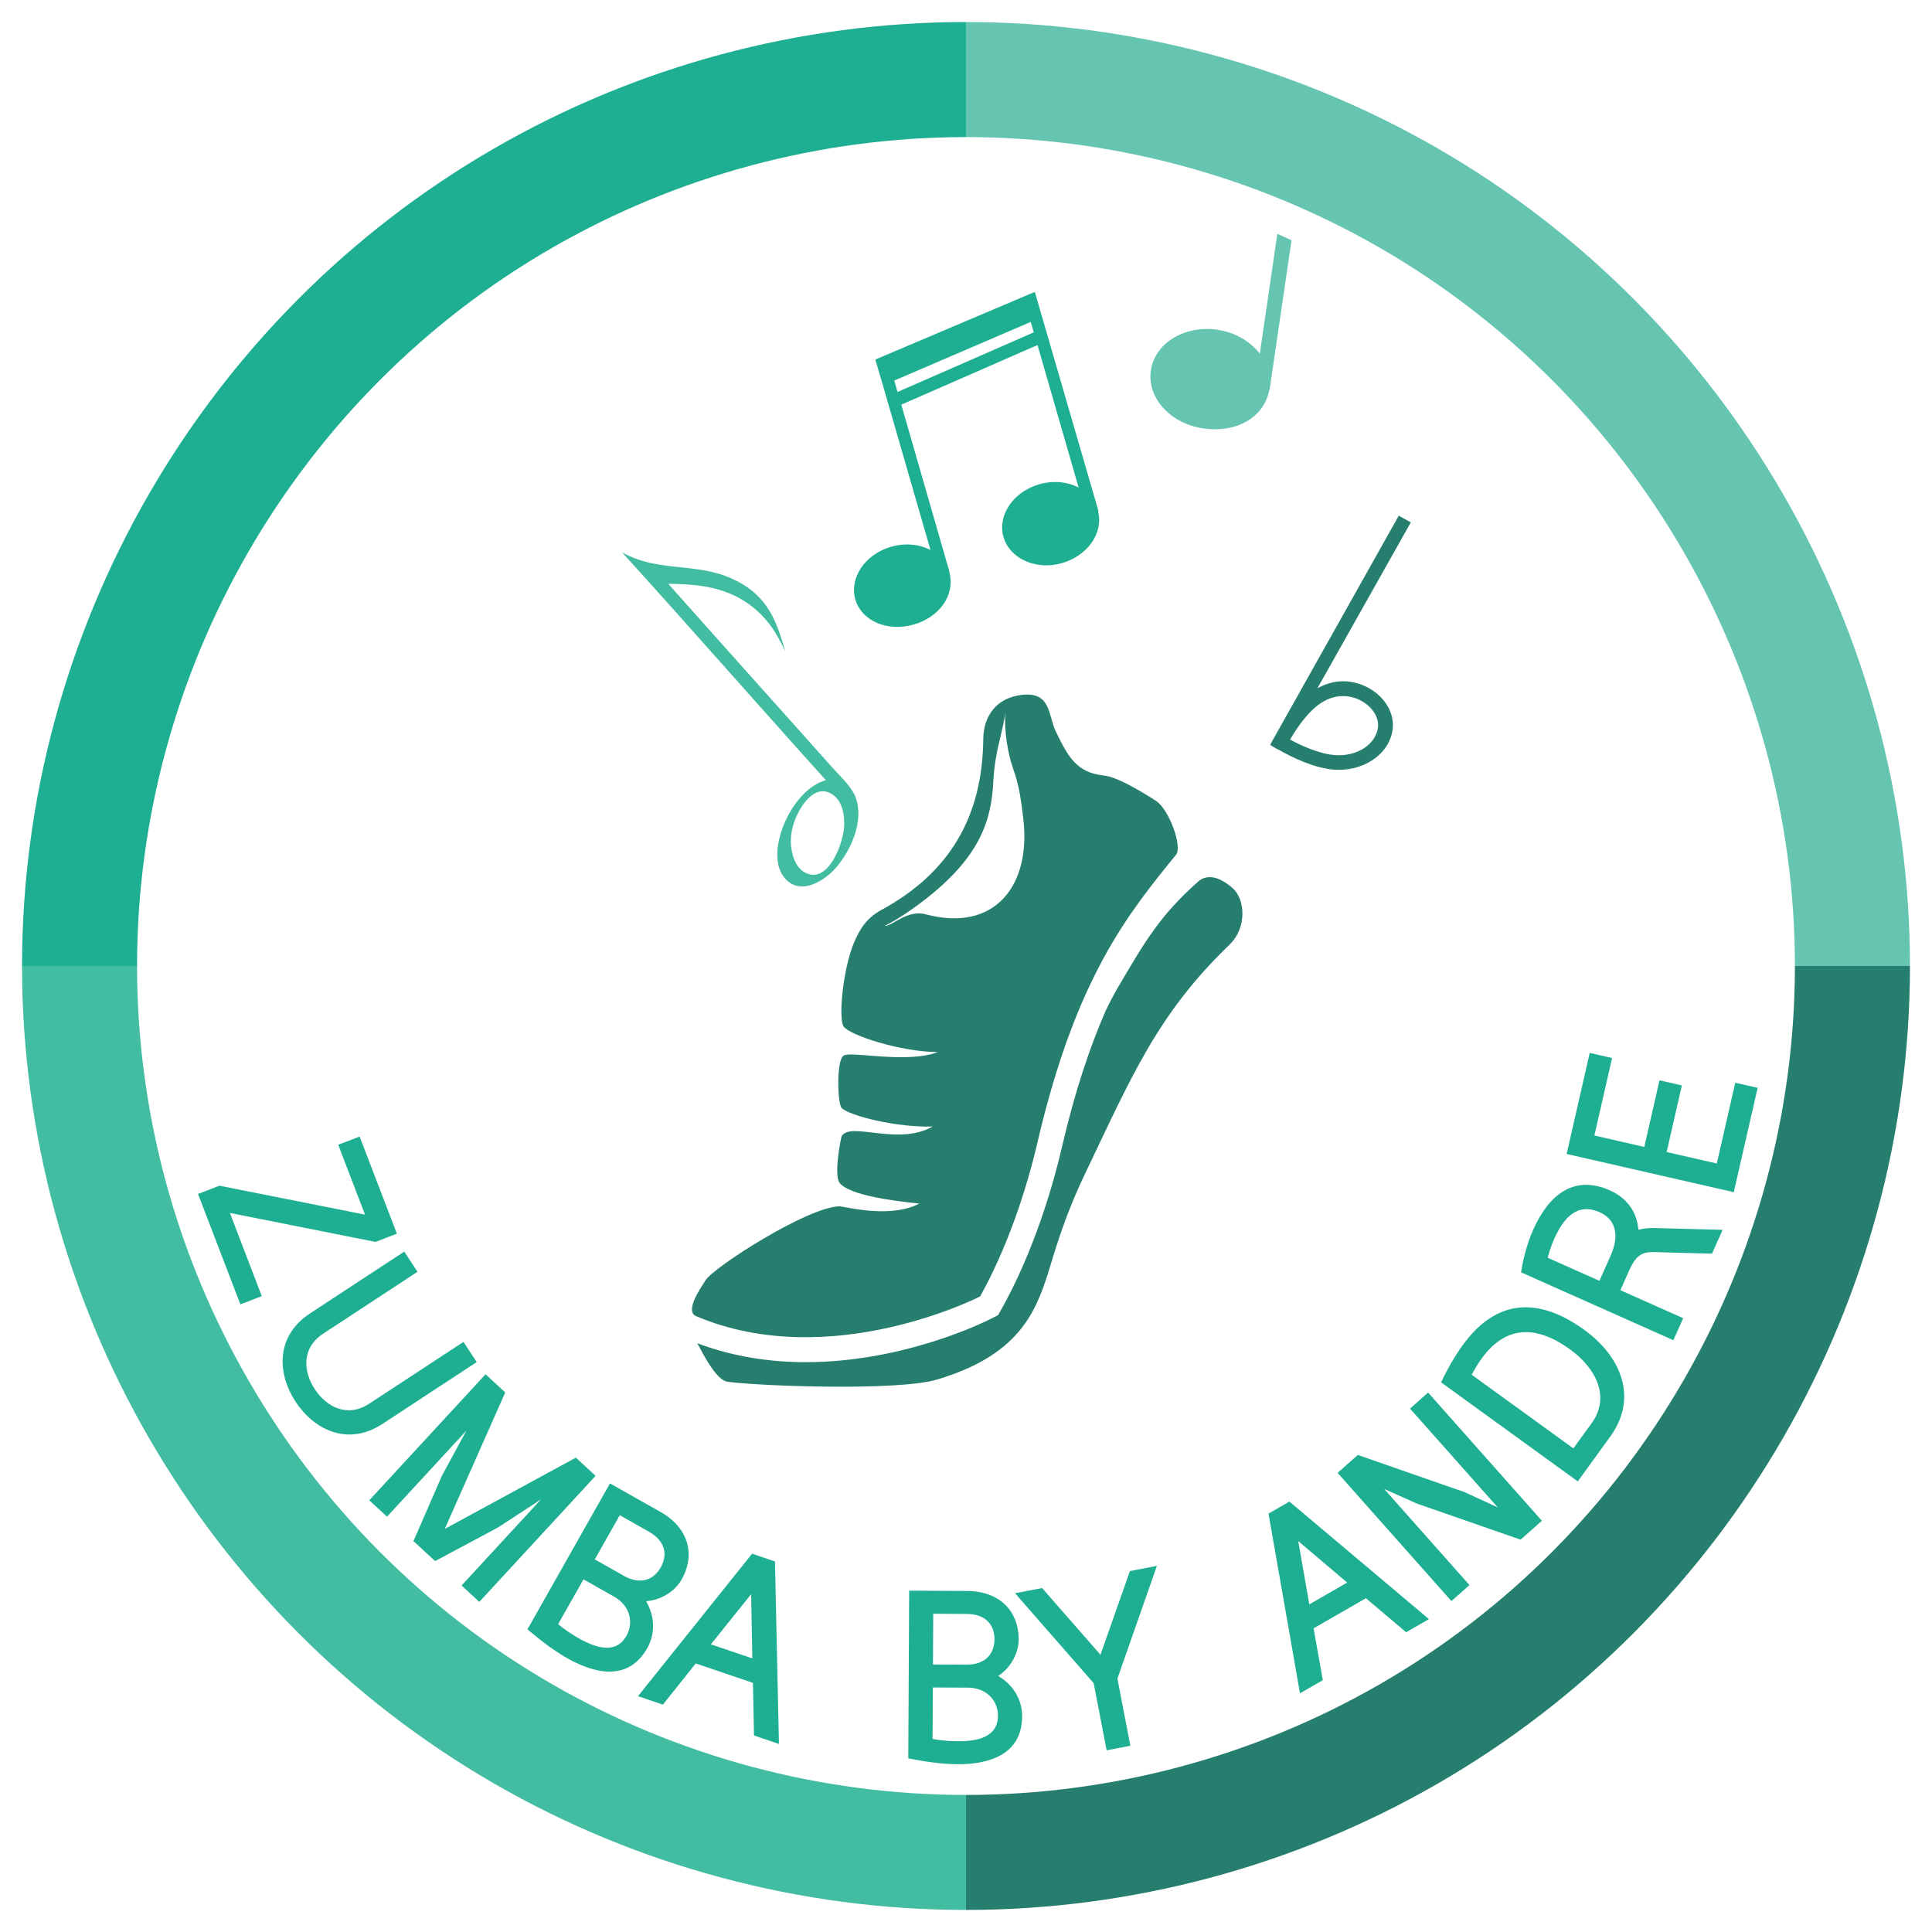
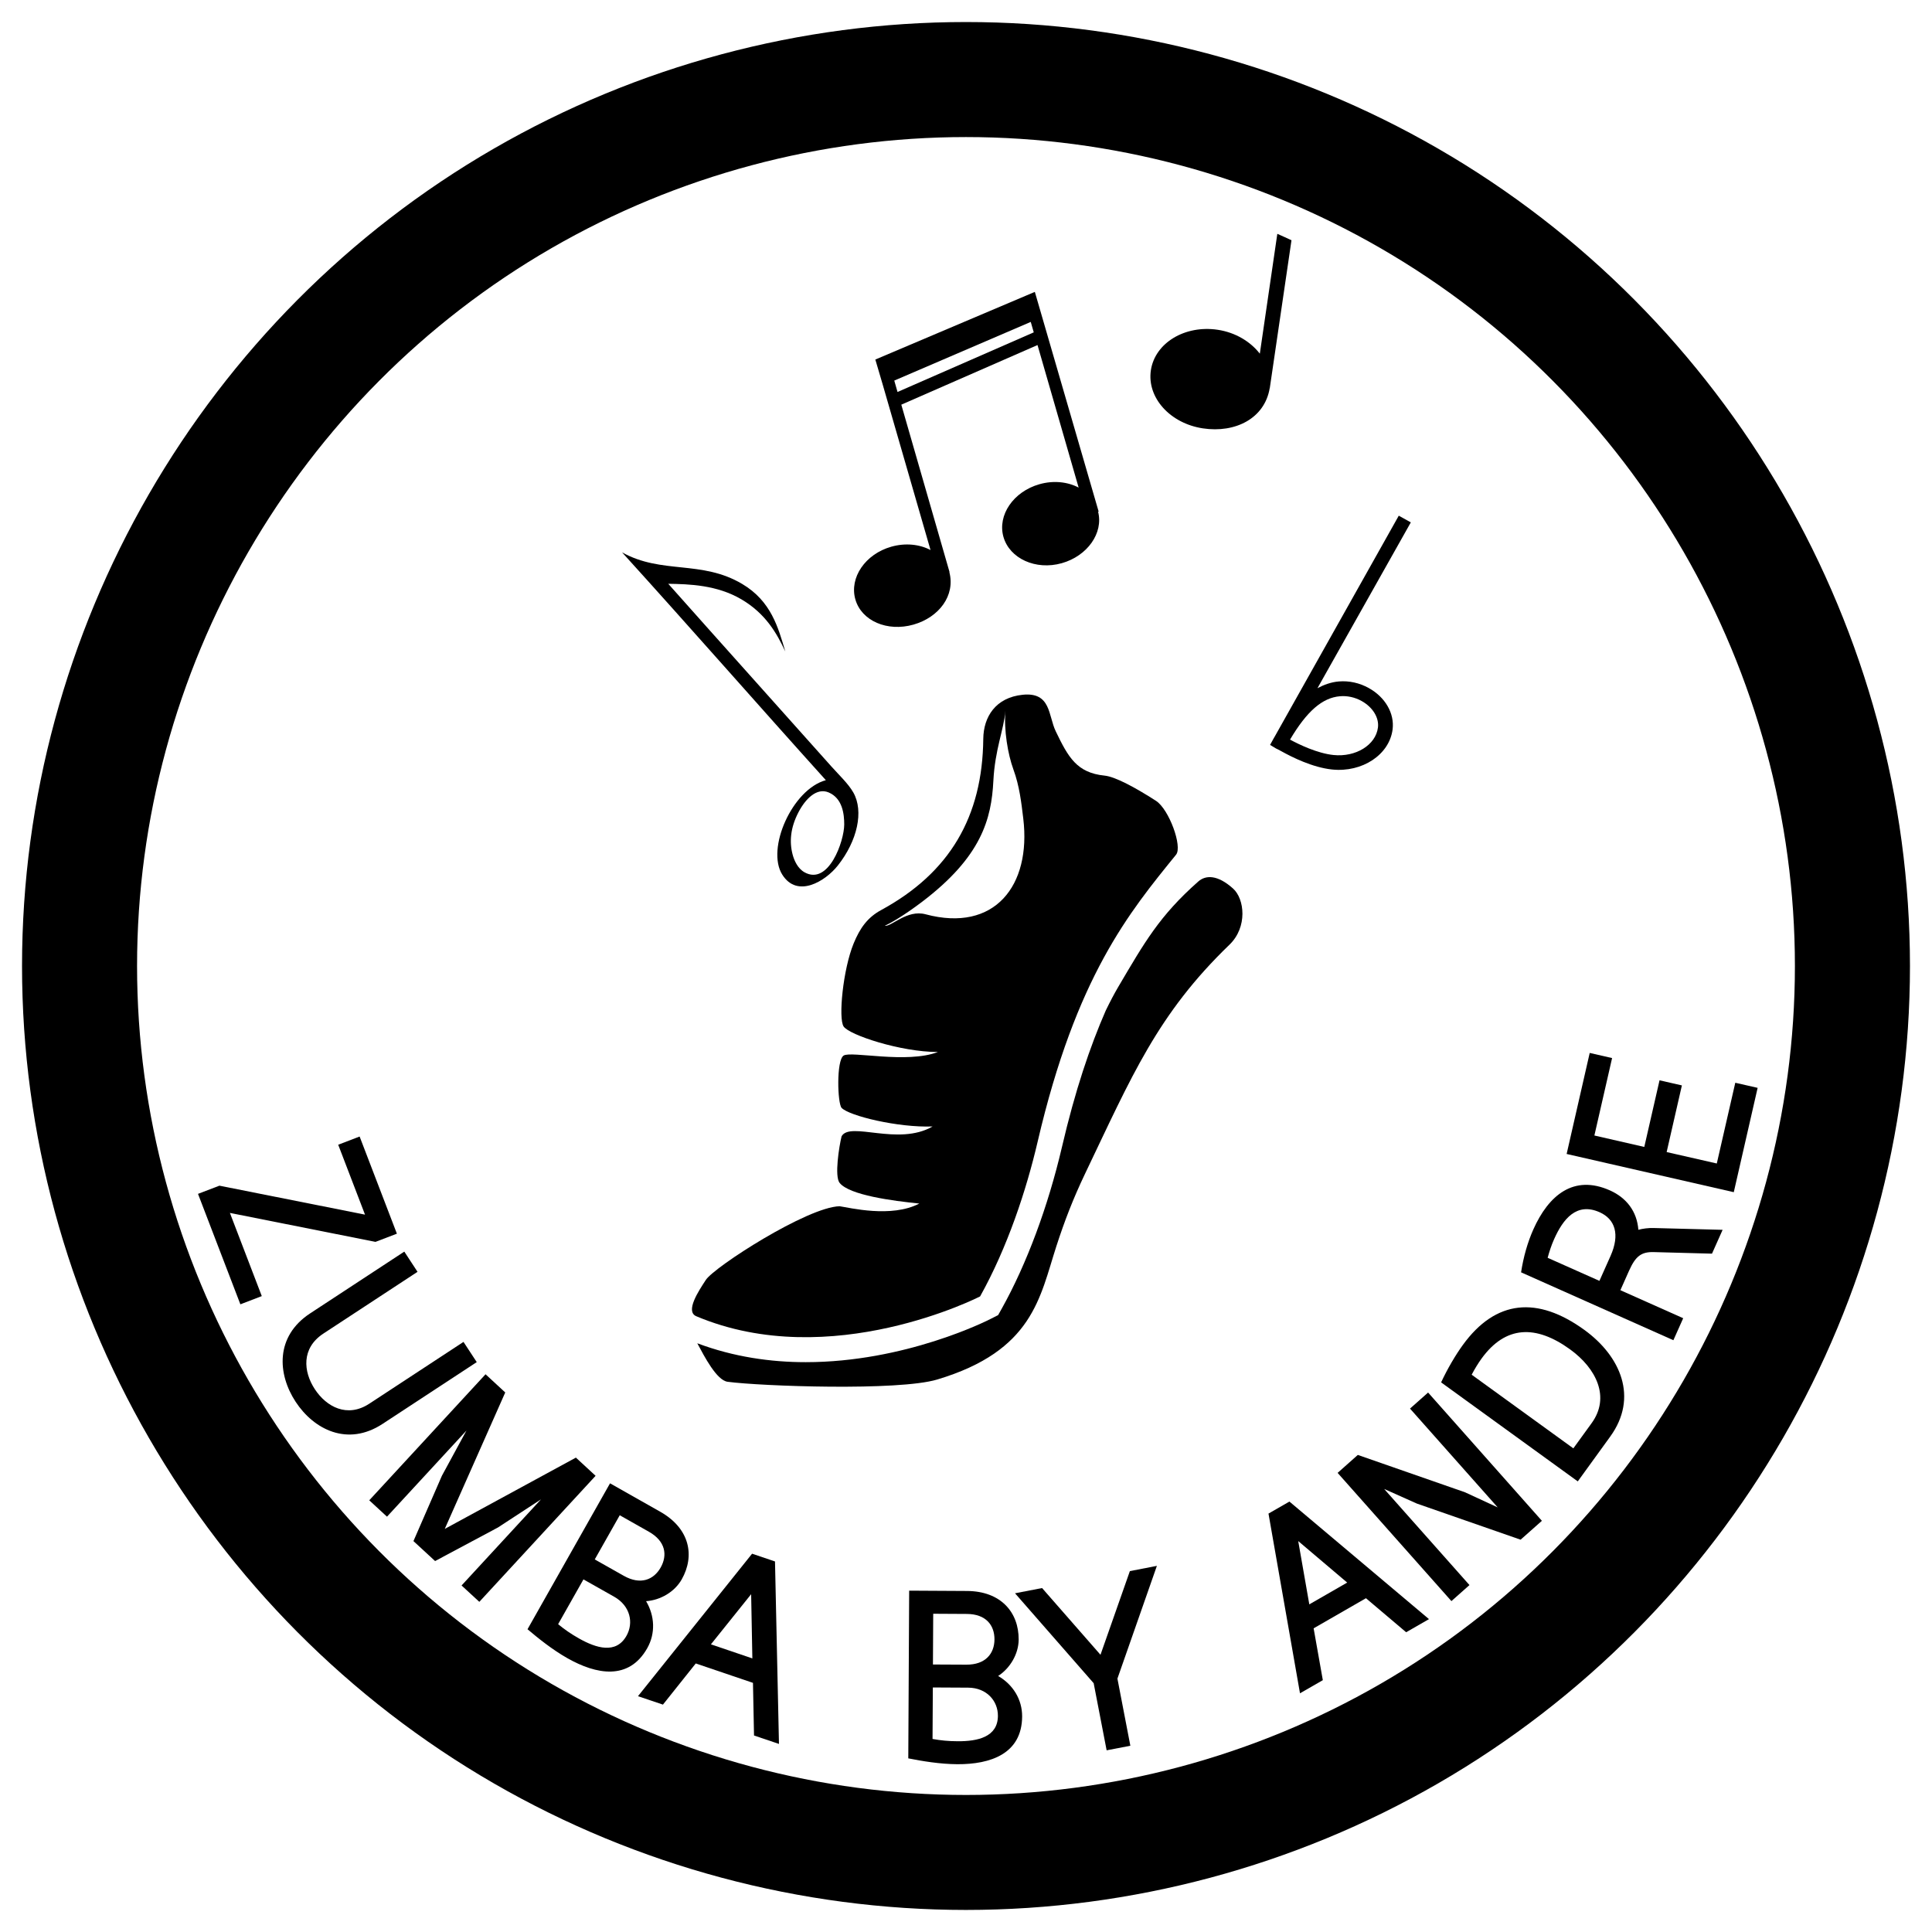
- <svg xmlns="http://www.w3.org/2000/svg" version="1.1" id="Layer_1" x="0px" y="0px" width="72px" height="72px" enable-background="new 0 0 72 72" xml:space="preserve">
+ <svg xmlns="http://www.w3.org/2000/svg" version="1.1" id="Layer_1" x="0px" y="0px" width="72px" height="72px" viewBox="0 0 72 72" enable-background="new 0 0 72 72" xml:space="preserve">
  <g>
-     <path id="XMLID_2555_" fill="#43BDA2" d="M20.554,62.753C11.027,57.254,5.108,47.002,5.108,36l0,0H0.821l0,0   c0,12.529,6.74,24.202,17.589,30.465c5.34,3.083,11.423,4.713,17.589,4.713v-4.286C30.584,66.893,25.243,65.461,20.554,62.753z" />
-     <path id="XMLID_2556_" fill="#66C5B1" d="M35.999,5.109c5.415,0,10.757,1.431,15.446,4.139C60.973,14.748,66.891,25,66.891,36   h4.288c-0.001-12.528-6.74-24.202-17.591-30.465c-5.34-3.084-11.422-4.714-17.589-4.714l0,0V5.109L35.999,5.109z" />
-     <path id="XMLID_2559_" fill="#1EAF92" d="M20.554,9.248c4.689-2.708,10.03-4.139,15.445-4.139V0.821   c-6.166,0-12.249,1.63-17.589,4.714C7.561,11.798,0.821,23.473,0.821,36h4.287C5.108,25,11.027,14.748,20.554,9.248z" />
-     <path id="XMLID_2562_" fill="#267F6E" d="M71.179,36L71.179,36h-4.288l0,0c0,11.001-5.918,21.253-15.445,26.752   c-4.689,2.708-10.031,4.14-15.446,4.14v4.286c6.167,0,12.249-1.63,17.589-4.713C64.438,60.202,71.179,48.529,71.179,36z" />
-   </g>
-   <g>
-     <path fill="#267F6E" d="M25.948,49.053c5.015,2.117,10.577-0.738,10.577-0.738c1.018-1.824,1.723-3.956,2.146-5.771   c1.436-6.161,3.418-8.548,5.158-10.692c0.244-0.302-0.262-1.693-0.751-2.008c-0.761-0.489-1.514-0.898-1.913-0.938   c-1.038-0.104-1.357-0.689-1.821-1.653c-0.282-0.584-0.171-1.469-1.233-1.36c-1.008,0.103-1.459,0.824-1.467,1.643   c-0.029,2.898-1.246,4.988-3.804,6.379c-0.512,0.278-0.791,0.672-1.027,1.245c-0.396,0.962-0.576,2.792-0.374,3.095   c0.213,0.318,2.127,0.951,3.514,0.951c-1.159,0.447-3.239-0.047-3.514,0.133c-0.276,0.18-0.228,1.785-0.075,1.949   c0.28,0.298,2.104,0.742,3.392,0.693c-1.288,0.743-3.07-0.203-3.392,0.365c-0.094,0.379-0.27,1.494-0.074,1.738   c0.37,0.459,1.979,0.67,2.97,0.77c-1.041,0.545-2.604,0.152-2.97,0.1c-1.204,0.027-4.668,2.259-4.986,2.745   C26.038,48.106,25.526,48.873,25.948,49.053z M34.495,34.073c-0.7-0.188-1.28,0.476-1.522,0.426c0.2-0.085,0.71-0.375,1.385-0.887   c2.218-1.683,2.59-3.086,2.662-4.514c0.06-1.174,0.387-1.89,0.45-2.61c-0.063,0.72,0.091,1.627,0.297,2.188   c0.226,0.617,0.296,1.237,0.368,1.836C38.432,33.001,37.072,34.761,34.495,34.073z" />
-     <path fill="#267F6E" d="M45.952,33.113c-0.581-0.521-1.021-0.505-1.297-0.261c-1.444,1.277-1.998,2.259-2.988,3.939   c-0.14,0.238-0.295,0.532-0.458,0.867c-0.588,1.344-1.145,2.99-1.635,5.096c-0.518,2.215-1.312,4.35-2.24,6.012l-0.137,0.244   l-0.249,0.127c-0.175,0.092-3.225,1.627-6.92,1.627c-1.3,0-2.68-0.193-4.042-0.704c0.265,0.493,0.721,1.381,1.131,1.435   c1.236,0.164,6.364,0.351,7.812-0.085c3.569-1.07,3.821-3.056,4.437-4.962c0.314-0.969,0.629-1.778,1.066-2.697   c1.746-3.649,2.701-5.955,5.387-8.545C46.497,34.55,46.383,33.499,45.952,33.113z" />
-     <g>
-       <path fill="#43BDA2" d="M30.98,28.56c-2.021-2.267-4.106-4.587-6.076-6.804c0.781,0.012,1.813,0.043,2.722,0.577    c0.913,0.535,1.328,1.278,1.64,1.947c-0.265-0.893-0.524-1.875-1.607-2.518c-1.518-0.901-2.996-0.35-4.477-1.178    c2.562,2.824,5.046,5.664,7.595,8.491c-1.252,0.34-2.231,2.558-1.624,3.52c0.559,0.889,1.604,0.25,2.071-0.34    c0.728-0.921,0.974-2.021,0.577-2.721C31.61,29.201,31.275,28.892,30.98,28.56z M29.984,32.509    c-0.261-0.146-0.387-0.446-0.444-0.657c-0.128-0.48-0.083-1.006,0.214-1.577c0.262-0.506,0.685-0.932,1.128-0.743    c0.517,0.219,0.58,0.809,0.58,1.194C31.459,31.351,30.882,33.006,29.984,32.509z" />
-       <path fill="#1EAF92" d="M40.943,19.066l-0.018-0.058v-0.003l-0.001-0.003l-2.321-7.992l0,0l-0.039-0.132l-5.944,2.521l0.279,0.946    l1.778,6.153c-0.409-0.215-0.936-0.273-1.462-0.124c-0.969,0.274-1.569,1.153-1.34,1.961c0.23,0.807,1.195,1.218,2.165,0.943    c0.958-0.272,1.567-1.088,1.34-1.955l0.007-0.002l-1.798-6.24l5.076-2.222l1.533,5.312c-0.408-0.215-0.936-0.275-1.463-0.125    c-0.969,0.275-1.568,1.153-1.34,1.961c0.23,0.809,1.205,1.256,2.176,0.981c0.957-0.271,1.555-1.127,1.352-1.916L40.943,19.066z     M33.449,14.608l-0.122-0.425l5.086-2.186l0.112,0.389L33.449,14.608z" />
-       <polygon fill="#1EAF92" points="34.367,18.556 34.379,18.558 34.373,18.538 34.357,18.542 34.36,18.553   " />
-       <path fill="#267F6E" d="M51.011,25.642c-0.347-0.193-0.734-0.279-1.12-0.246c-0.285,0.024-0.554,0.123-0.793,0.251l3.479-6.179    l-0.449-0.25l-4.599,8.19c-0.032,0.059-0.048,0.084-0.074,0.13l-0.122,0.221l0.224,0.135c0,0,0.075,0.033,0.194,0.1v0    c0.395,0.22,1.162,0.606,1.893,0.682c1.125,0.117,2.134-0.55,2.255-1.493C51.974,26.589,51.625,25.984,51.011,25.642z     M51.352,27.114c-0.084,0.65-0.826,1.108-1.656,1.022c-0.61-0.063-1.296-0.398-1.62-0.574c0.628-1.06,1.207-1.562,1.862-1.616    c0.271-0.024,0.558,0.039,0.805,0.177C51.158,26.356,51.398,26.745,51.352,27.114z" />
-     </g>
-     <path fill="#66C5B1" d="M47.602,8.714l-0.652,4.466c-0.348-0.447-0.904-0.79-1.568-0.89c-1.223-0.184-2.338,0.488-2.492,1.507   c-0.154,1.02,0.715,1.983,1.938,2.167c1.211,0.183,2.302-0.372,2.49-1.497l0.004,0.001l0.001-0.004v-0.003l0.001-0.003l0.808-5.506   C47.953,8.874,47.779,8.791,47.602,8.714z" />
-   </g>
-   <g>
-     <path fill="#1EAF92" d="M13.603,45.266l-0.999-2.604l0.798-0.306l1.389,3.62l-0.798,0.306l-5.425-1.079l1.188,3.1l-0.798,0.307   l-1.579-4.116l0.798-0.306L13.603,45.266z" />
-     <path fill="#1EAF92" d="M14.258,53.062c-1.31,0.858-2.566,0.208-3.242-0.823c-0.677-1.032-0.768-2.436,0.542-3.295l3.508-2.301   l0.493,0.753l-3.508,2.301c-0.828,0.543-0.75,1.418-0.32,2.072c0.429,0.655,1.205,1.084,2.033,0.54l3.508-2.301l0.494,0.753   L14.258,53.062z" />
-     <path fill="#1EAF92" d="M15.408,57.432l1.062-2.438l0.913-1.681l-2.96,3.209l-0.661-0.61l4.333-4.697l0.734,0.678l-2.254,5.085   l4.887-2.656l0.734,0.678l-4.333,4.697l-0.662-0.61l2.96-3.209l-1.601,1.046l-2.344,1.253L15.408,57.432z" />
-     <path fill="#1EAF92" d="M24.606,56.34c1.097,0.62,1.299,1.635,0.799,2.52c-0.262,0.463-0.79,0.774-1.328,0.812   c0.323,0.545,0.358,1.195,0.043,1.752c-0.687,1.215-1.901,0.982-2.975,0.376c-0.564-0.319-1.083-0.737-1.488-1.08l3.075-5.438   L24.606,56.34z M21.745,58.858L20.8,60.527c0.232,0.193,0.478,0.363,0.775,0.531c0.643,0.363,1.38,0.595,1.771-0.095   c0.274-0.485,0.146-1.117-0.458-1.459L21.745,58.858z M22.166,58.114l1.082,0.611c0.627,0.354,1.117,0.146,1.374-0.31   c0.262-0.462,0.184-0.981-0.436-1.332l-1.089-0.616L22.166,58.114z" />
-     <path fill="#1EAF92" d="M23.776,63.212l4.252-5.31l0.853,0.289l0.148,6.8l-0.93-0.314l-0.039-1.962l-2.132-0.723l-1.223,1.534   L23.776,63.212z M27.992,59.411l-1.499,1.869l1.544,0.523L27.992,59.411z" />
-     <path fill="#1EAF92" d="M36.035,59.291c1.262,0.006,1.933,0.793,1.928,1.812c-0.004,0.531-0.312,1.062-0.765,1.356   c0.548,0.317,0.896,0.869,0.894,1.509c-0.008,1.396-1.182,1.785-2.415,1.779c-0.648-0.004-1.307-0.115-1.828-0.218l0.033-6.25   L36.035,59.291z M34.765,62.887l-0.011,1.919c0.297,0.055,0.595,0.084,0.937,0.085c0.738,0.005,1.495-0.153,1.5-0.946   c0.003-0.558-0.418-1.047-1.11-1.051L34.765,62.887z M34.769,62.031l1.243,0.006c0.721,0.005,1.047-0.417,1.05-0.939   c0.003-0.532-0.319-0.948-1.03-0.951l-1.253-0.007L34.769,62.031z" />
-     <path fill="#1EAF92" d="M41.241,65.229l-0.483-2.502l-2.931-3.351l1.008-0.195l2.177,2.487l1.096-3.118l1.007-0.195l-1.472,4.201   l0.482,2.502L41.241,65.229z" />
-     <path fill="#1EAF92" d="M48.447,63.104l-1.174-6.697l0.779-0.448l5.201,4.381l-0.851,0.489l-1.498-1.268l-1.95,1.122l0.343,1.932   L48.447,63.104z M48.381,57.431l0.413,2.359l1.412-0.812L48.381,57.431z" />
-     <path fill="#1EAF92" d="M52.803,56.034l-1.219-0.545l3.179,3.582l-0.673,0.597l-4.241-4.778l0.753-0.669l3.992,1.392l1.222,0.563   l-3.269-3.682l0.674-0.598l4.241,4.779l-0.794,0.704L52.803,56.034z" />
-     <path fill="#1EAF92" d="M58.799,55.207l-5.093-3.69c0.235-0.508,0.544-1.028,0.809-1.393c1.225-1.69,2.781-1.829,4.53-0.562   c1.354,0.982,2.02,2.52,0.963,3.977L58.799,55.207z M58.635,53.977l0.682-0.94c0.702-0.969,0.17-2.043-0.8-2.745   c-1.282-0.93-2.41-0.892-3.303,0.34c-0.126,0.175-0.249,0.375-0.368,0.601L58.635,53.977z" />
-     <path fill="#1EAF92" d="M56.686,47.416c0.088-0.571,0.244-1.122,0.457-1.599c0.568-1.272,1.5-2.059,2.855-1.454   c0.615,0.274,1.008,0.784,1.059,1.467c0.167-0.043,0.367-0.072,0.58-0.065l2.56,0.067l-0.396,0.888l-2.16-0.058   c-0.476-0.016-0.689,0.155-0.932,0.696l-0.322,0.724l2.341,1.044l-0.366,0.82L56.686,47.416z M59.606,47.733l0.414-0.928   c0.358-0.805,0.169-1.372-0.406-1.629c-0.862-0.384-1.365,0.258-1.694,0.997c-0.104,0.229-0.181,0.471-0.243,0.699L59.606,47.733z" />
-     <path fill="#1EAF92" d="M65.502,40.541l-0.889,3.888l-6.229-1.424l0.86-3.765l0.834,0.19l-0.66,2.887l1.86,0.426l0.567-2.483   l0.833,0.19l-0.567,2.483l1.869,0.427l0.688-3.01L65.502,40.541z" />
+     <path d="M53.588,5.535c-5.34-3.084-11.422-4.714-17.589-4.714c-6.166,0-12.249,1.63-17.589,4.714   C7.561,11.798,0.821,23.473,0.821,36c0,12.529,6.74,24.202,17.589,30.465c5.34,3.083,11.423,4.713,17.589,4.713   c6.167,0,12.249-1.63,17.589-4.713C64.438,60.202,71.179,48.529,71.179,36C71.178,23.473,64.438,11.798,53.588,5.535z    M51.445,62.753c-4.689,2.708-10.031,4.14-15.446,4.14c-5.415,0-10.756-1.432-15.445-4.14C11.027,57.254,5.108,47.002,5.108,36   c0-11.001,5.919-21.252,15.446-26.753c4.689-2.708,10.03-4.139,15.445-4.139c5.415,0,10.757,1.431,15.446,4.139   C60.973,14.748,66.891,25,66.891,36C66.891,47.002,60.973,57.254,51.445,62.753z" />
+     <path d="M31.291,44.953c-1.204,0.027-4.668,2.259-4.986,2.745c-0.267,0.408-0.779,1.175-0.357,1.354   c5.015,2.117,10.577-0.738,10.577-0.738c1.018-1.824,1.723-3.956,2.146-5.771c1.436-6.161,3.418-8.548,5.158-10.692   c0.244-0.302-0.262-1.693-0.751-2.008c-0.761-0.489-1.514-0.898-1.913-0.938c-1.038-0.104-1.357-0.689-1.821-1.653   c-0.282-0.584-0.171-1.469-1.233-1.36c-1.008,0.103-1.459,0.824-1.467,1.643c-0.029,2.898-1.246,4.988-3.804,6.379   c-0.512,0.278-0.791,0.672-1.027,1.245c-0.396,0.962-0.576,2.792-0.374,3.095c0.213,0.318,2.127,0.951,3.514,0.951   c-1.159,0.447-3.239-0.047-3.514,0.133c-0.276,0.18-0.228,1.785-0.075,1.949c0.28,0.298,2.104,0.742,3.392,0.693   c-1.288,0.743-3.07-0.203-3.392,0.365c-0.094,0.379-0.27,1.494-0.074,1.738c0.37,0.459,1.979,0.67,2.97,0.77   C33.22,45.398,31.657,45.006,31.291,44.953z M34.495,34.073c-0.7-0.188-1.28,0.476-1.522,0.426c0.2-0.085,0.71-0.375,1.385-0.887   c2.218-1.683,2.59-3.086,2.662-4.514c0.06-1.174,0.387-1.89,0.45-2.61c-0.063,0.72,0.091,1.627,0.297,2.188   c0.226,0.617,0.296,1.237,0.368,1.836C38.432,33.001,37.072,34.761,34.495,34.073z" />
+     <path d="M44.655,32.852c-1.444,1.277-1.998,2.259-2.988,3.939c-0.14,0.238-0.295,0.532-0.458,0.867   c-0.588,1.344-1.145,2.99-1.635,5.096c-0.518,2.215-1.312,4.35-2.24,6.012l-0.137,0.244l-0.249,0.127   c-0.175,0.092-3.225,1.627-6.92,1.627c-1.3,0-2.68-0.193-4.042-0.704c0.265,0.493,0.721,1.381,1.131,1.435   c1.236,0.164,6.364,0.351,7.812-0.085c3.569-1.07,3.821-3.056,4.437-4.962c0.314-0.969,0.629-1.778,1.066-2.697   c1.746-3.649,2.701-5.955,5.387-8.545c0.679-0.655,0.564-1.706,0.134-2.092C45.371,32.592,44.932,32.607,44.655,32.852z" />
+     <path d="M29.153,32.595c0.559,0.889,1.604,0.25,2.071-0.34c0.728-0.921,0.974-2.021,0.577-2.721   c-0.191-0.333-0.526-0.643-0.821-0.974c-2.021-2.267-4.106-4.587-6.076-6.804c0.781,0.012,1.813,0.043,2.722,0.577   c0.913,0.535,1.328,1.278,1.64,1.947c-0.265-0.893-0.524-1.875-1.607-2.518c-1.518-0.901-2.996-0.35-4.477-1.178   c2.562,2.824,5.046,5.664,7.595,8.491C29.525,29.415,28.546,31.632,29.153,32.595z M31.462,30.727   c-0.003,0.624-0.581,2.279-1.478,1.782c-0.261-0.146-0.387-0.446-0.444-0.657c-0.128-0.48-0.083-1.006,0.214-1.577   c0.262-0.506,0.685-0.932,1.128-0.743C31.399,29.751,31.462,30.341,31.462,30.727z" />
+     <path d="M34.04,23.278c0.958-0.272,1.567-1.088,1.34-1.955l0.007-0.002l-1.798-6.24l5.076-2.222l1.533,5.312   c-0.408-0.215-0.936-0.275-1.463-0.125c-0.969,0.275-1.568,1.153-1.34,1.961c0.23,0.809,1.205,1.256,2.176,0.981   c0.957-0.271,1.555-1.127,1.352-1.916l0.021-0.006l-0.018-0.058v-0.003l-0.001-0.003l-2.321-7.992l-0.039-0.132l-5.944,2.521   l0.279,0.946l1.778,6.153c-0.409-0.215-0.936-0.273-1.462-0.124c-0.969,0.274-1.569,1.153-1.34,1.961   C32.105,23.142,33.07,23.553,34.04,23.278z M33.327,14.183l5.086-2.186l0.112,0.389l-5.077,2.222L33.327,14.183z" />
+     <path d="M47.454,27.539l-0.122,0.221l0.224,0.135c0,0,0.075,0.033,0.194,0.1v0c0.395,0.22,1.162,0.606,1.893,0.682   c1.125,0.117,2.134-0.55,2.255-1.493c0.076-0.595-0.272-1.201-0.887-1.542c-0.347-0.193-0.734-0.279-1.12-0.246   c-0.285,0.024-0.554,0.123-0.793,0.251l3.479-6.179l-0.449-0.25l-4.599,8.19C47.496,27.467,47.48,27.493,47.454,27.539z    M49.938,25.947c0.271-0.024,0.558,0.039,0.805,0.177c0.416,0.232,0.656,0.622,0.609,0.991c-0.084,0.65-0.826,1.108-1.656,1.022   c-0.61-0.063-1.296-0.398-1.62-0.574C48.703,26.503,49.282,26.001,49.938,25.947z" />
+     <path d="M47.32,14.469l0.001-0.004v-0.003l0.001-0.003l0.808-5.506c-0.177-0.08-0.351-0.163-0.528-0.239l-0.652,4.466   c-0.348-0.447-0.904-0.79-1.568-0.89c-1.223-0.184-2.338,0.488-2.492,1.507c-0.154,1.02,0.715,1.983,1.938,2.167   c1.211,0.183,2.302-0.372,2.49-1.497L47.32,14.469z" />
+     <polygon points="13.993,46.281 14.791,45.976 13.402,42.355 12.604,42.661 13.603,45.266 8.177,44.187 7.379,44.492 8.958,48.608    9.756,48.302 8.568,45.202  " />
+     <path d="M17.767,50.762l-0.494-0.753l-3.508,2.301c-0.828,0.544-1.604,0.115-2.033-0.54c-0.43-0.654-0.508-1.529,0.32-2.072   l3.508-2.301l-0.493-0.753l-3.508,2.301c-1.31,0.859-1.219,2.263-0.542,3.295c0.676,1.031,1.933,1.682,3.242,0.823L17.767,50.762z" />
+     <polygon points="21.462,54.321 16.575,56.978 18.829,51.893 18.095,51.215 13.761,55.912 14.422,56.522 17.383,53.313    16.47,54.994 15.408,57.432 16.215,58.176 18.56,56.923 20.161,55.877 17.201,59.086 17.863,59.696 22.196,54.999  " />
+     <path d="M24.121,61.423c0.314-0.557,0.279-1.207-0.043-1.752c0.538-0.037,1.066-0.349,1.328-0.812   c0.5-0.885,0.298-1.899-0.799-2.52l-1.873-1.06l-3.075,5.438c0.406,0.343,0.924,0.761,1.488,1.08   C22.22,62.405,23.434,62.638,24.121,61.423z M23.346,60.964c-0.39,0.689-1.128,0.458-1.771,0.095   c-0.298-0.168-0.543-0.338-0.775-0.531l0.944-1.669l1.144,0.646C23.492,59.847,23.621,60.479,23.346,60.964z M23.247,58.726   l-1.082-0.611l0.931-1.646l1.089,0.616c0.619,0.351,0.697,0.87,0.436,1.332C24.364,58.871,23.874,59.08,23.247,58.726z" />
+     <path d="M28.028,57.902l-4.252,5.31l0.93,0.314l1.223-1.534l2.132,0.723l0.039,1.962l0.93,0.314l-0.148-6.8L28.028,57.902z    M26.494,61.28l1.499-1.869l0.045,2.393L26.494,61.28z" />
+     <path d="M37.198,62.459c0.452-0.295,0.761-0.825,0.765-1.356c0.005-1.019-0.666-1.806-1.928-1.812l-2.153-0.012l-0.033,6.25   c0.521,0.103,1.179,0.214,1.828,0.218c1.233,0.006,2.407-0.384,2.415-1.779C38.095,63.328,37.746,62.776,37.198,62.459z    M34.778,60.14l1.253,0.007c0.711,0.003,1.033,0.419,1.03,0.951c-0.003,0.522-0.329,0.944-1.05,0.939l-1.243-0.006L34.778,60.14z    M35.69,64.891c-0.342-0.001-0.64-0.03-0.937-0.085l0.011-1.919l1.315,0.007c0.692,0.004,1.113,0.493,1.11,1.051   C37.186,64.737,36.429,64.896,35.69,64.891z" />
+     <polygon points="42.107,58.551 41.012,61.669 38.835,59.182 37.827,59.377 40.758,62.728 41.241,65.229 42.125,65.059    41.643,62.557 43.114,58.355  " />
+     <path d="M47.273,56.407l1.174,6.697l0.851-0.489l-0.343-1.932l1.95-1.122l1.498,1.268l0.851-0.489l-5.201-4.381L47.273,56.407z    M50.206,58.978l-1.412,0.812l-0.413-2.359L50.206,58.978z" />
+     <polygon points="52.547,52.494 55.815,56.176 54.594,55.612 50.602,54.221 49.849,54.89 54.09,59.668 54.763,59.071 51.584,55.489    52.803,56.034 56.668,57.38 57.462,56.676 53.221,51.896  " />
+     <path d="M59.045,49.562c-1.749-1.267-3.306-1.128-4.53,0.562c-0.265,0.364-0.573,0.885-0.809,1.393l5.093,3.69l1.209-1.669   C61.064,52.081,60.399,50.544,59.045,49.562z M59.316,53.036l-0.682,0.94l-3.789-2.745c0.119-0.226,0.242-0.426,0.368-0.601   c0.893-1.231,2.021-1.27,3.303-0.34C59.486,50.993,60.019,52.067,59.316,53.036z" />
+     <path d="M56.686,47.416l5.676,2.53l0.366-0.82l-2.341-1.044l0.322-0.724c0.242-0.541,0.456-0.712,0.932-0.696l2.16,0.058   l0.396-0.888l-2.56-0.067c-0.213-0.007-0.413,0.022-0.58,0.065c-0.051-0.683-0.443-1.192-1.059-1.467   c-1.355-0.604-2.287,0.182-2.855,1.454C56.93,46.294,56.773,46.845,56.686,47.416z M57.92,46.174   c0.329-0.739,0.832-1.381,1.694-0.997c0.575,0.257,0.765,0.824,0.406,1.629l-0.414,0.928l-1.93-0.86   C57.739,46.645,57.816,46.403,57.92,46.174z" />
+     <polygon points="65.502,40.541 64.669,40.351 63.98,43.36 62.111,42.934 62.679,40.45 61.846,40.26 61.278,42.743 59.418,42.317    60.078,39.431 59.244,39.24 58.384,43.005 64.613,44.429  " />
  </g>
</svg>
